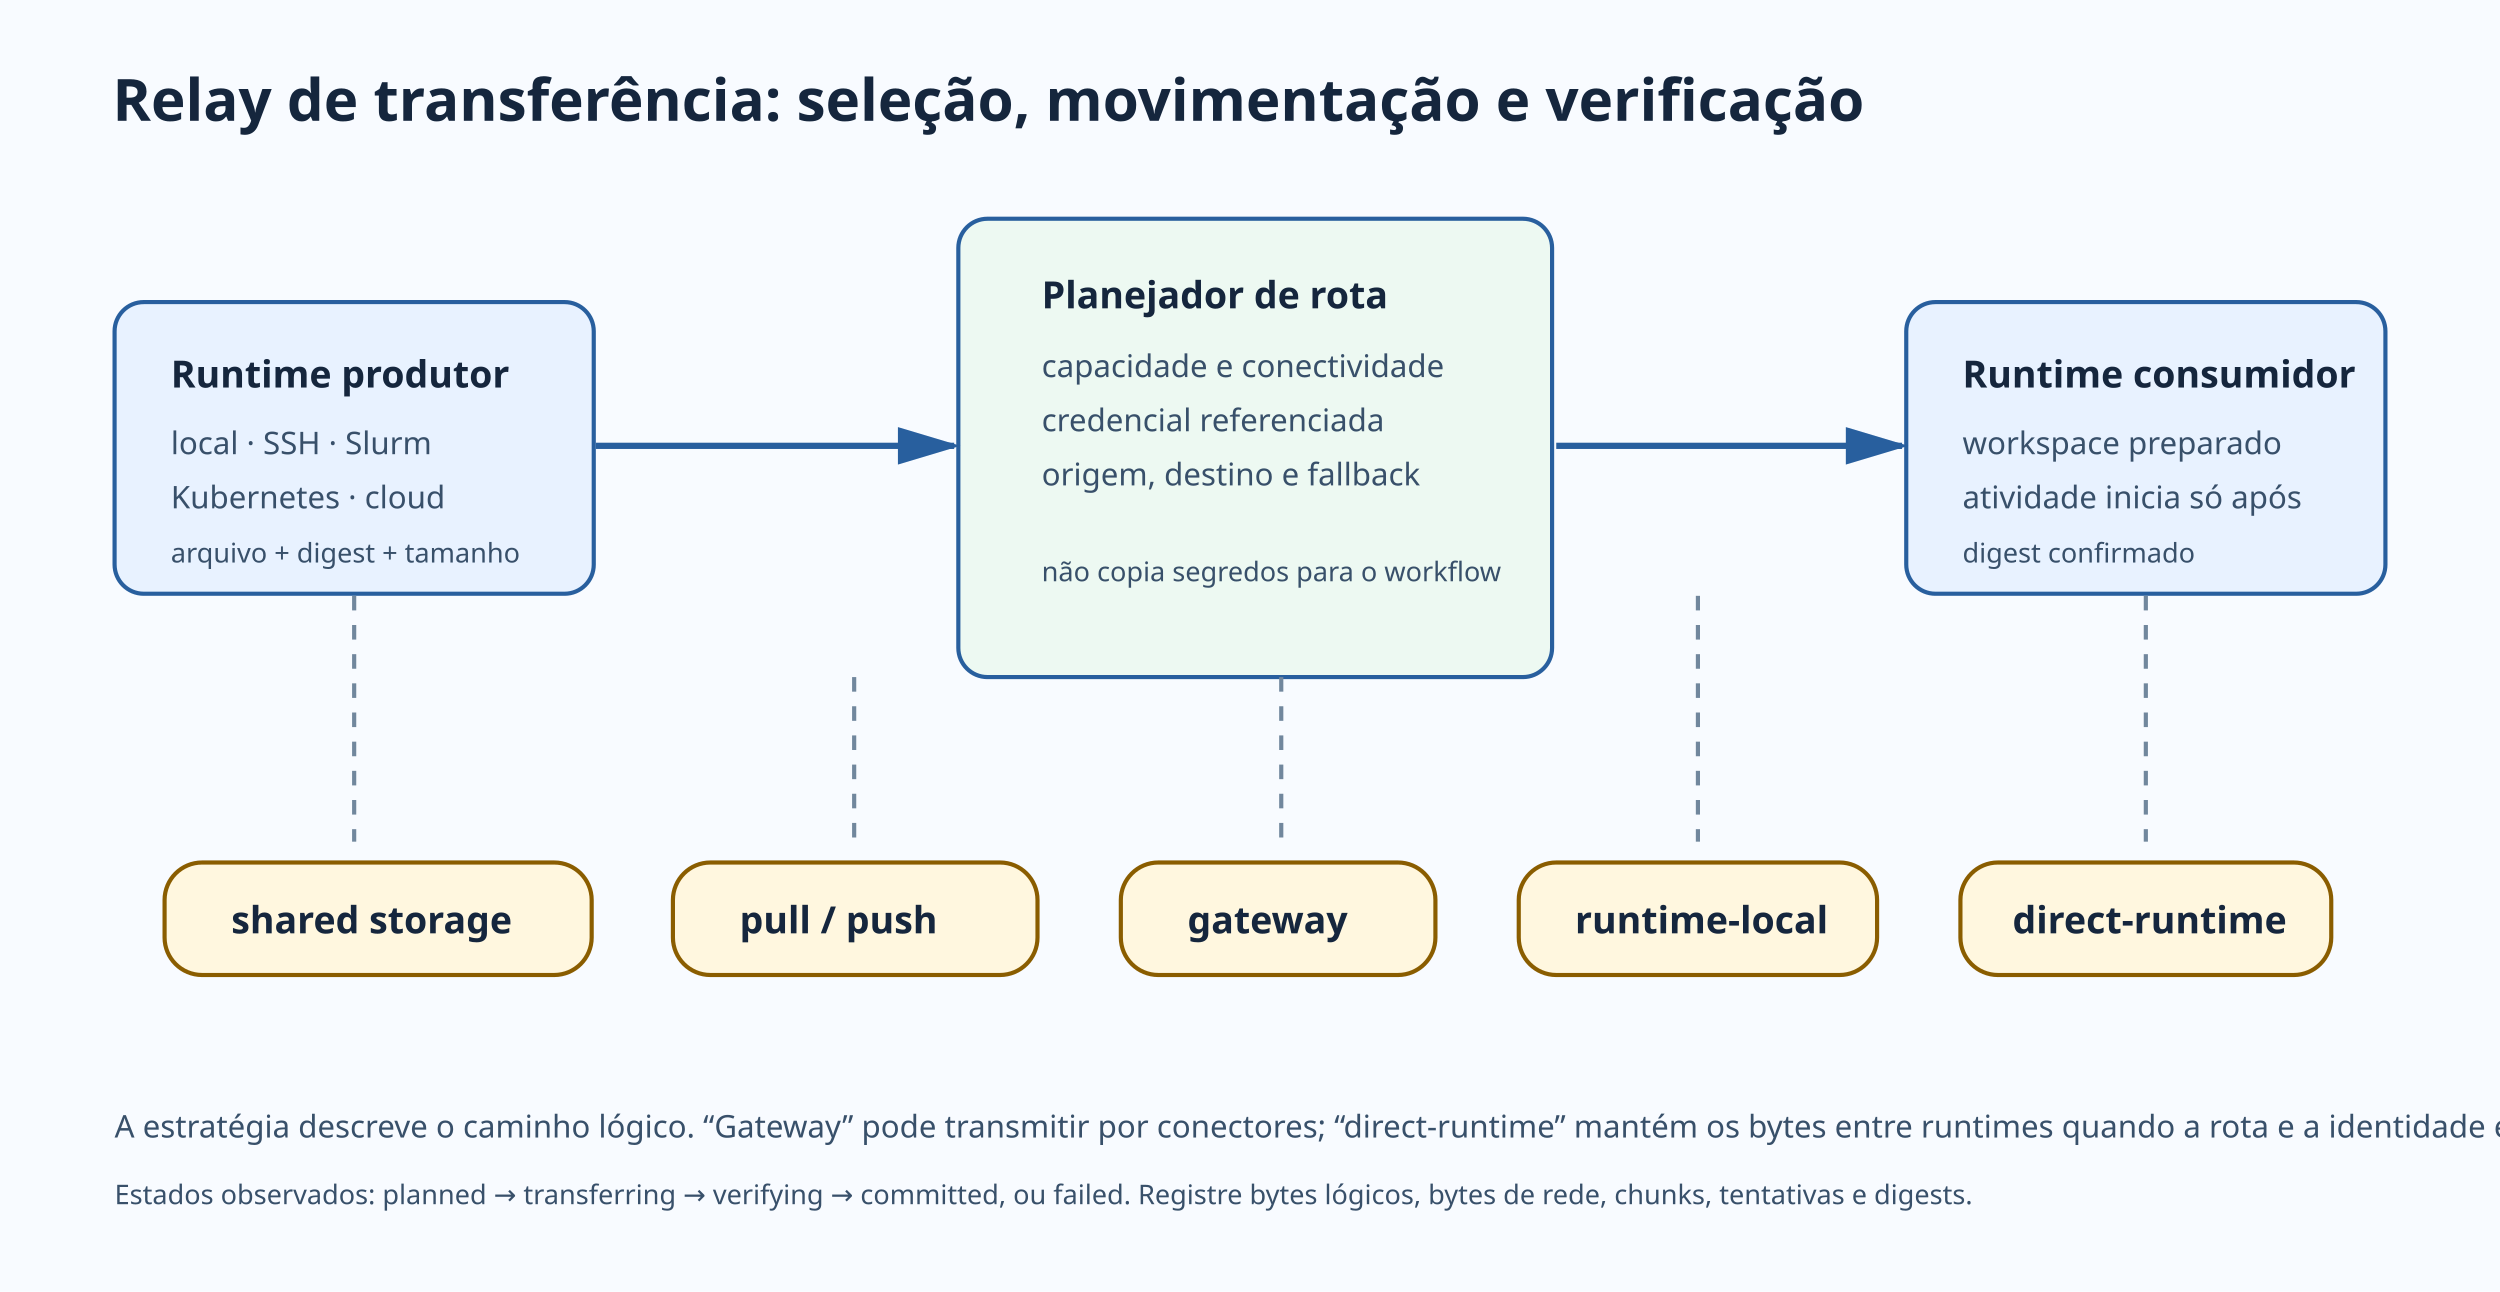
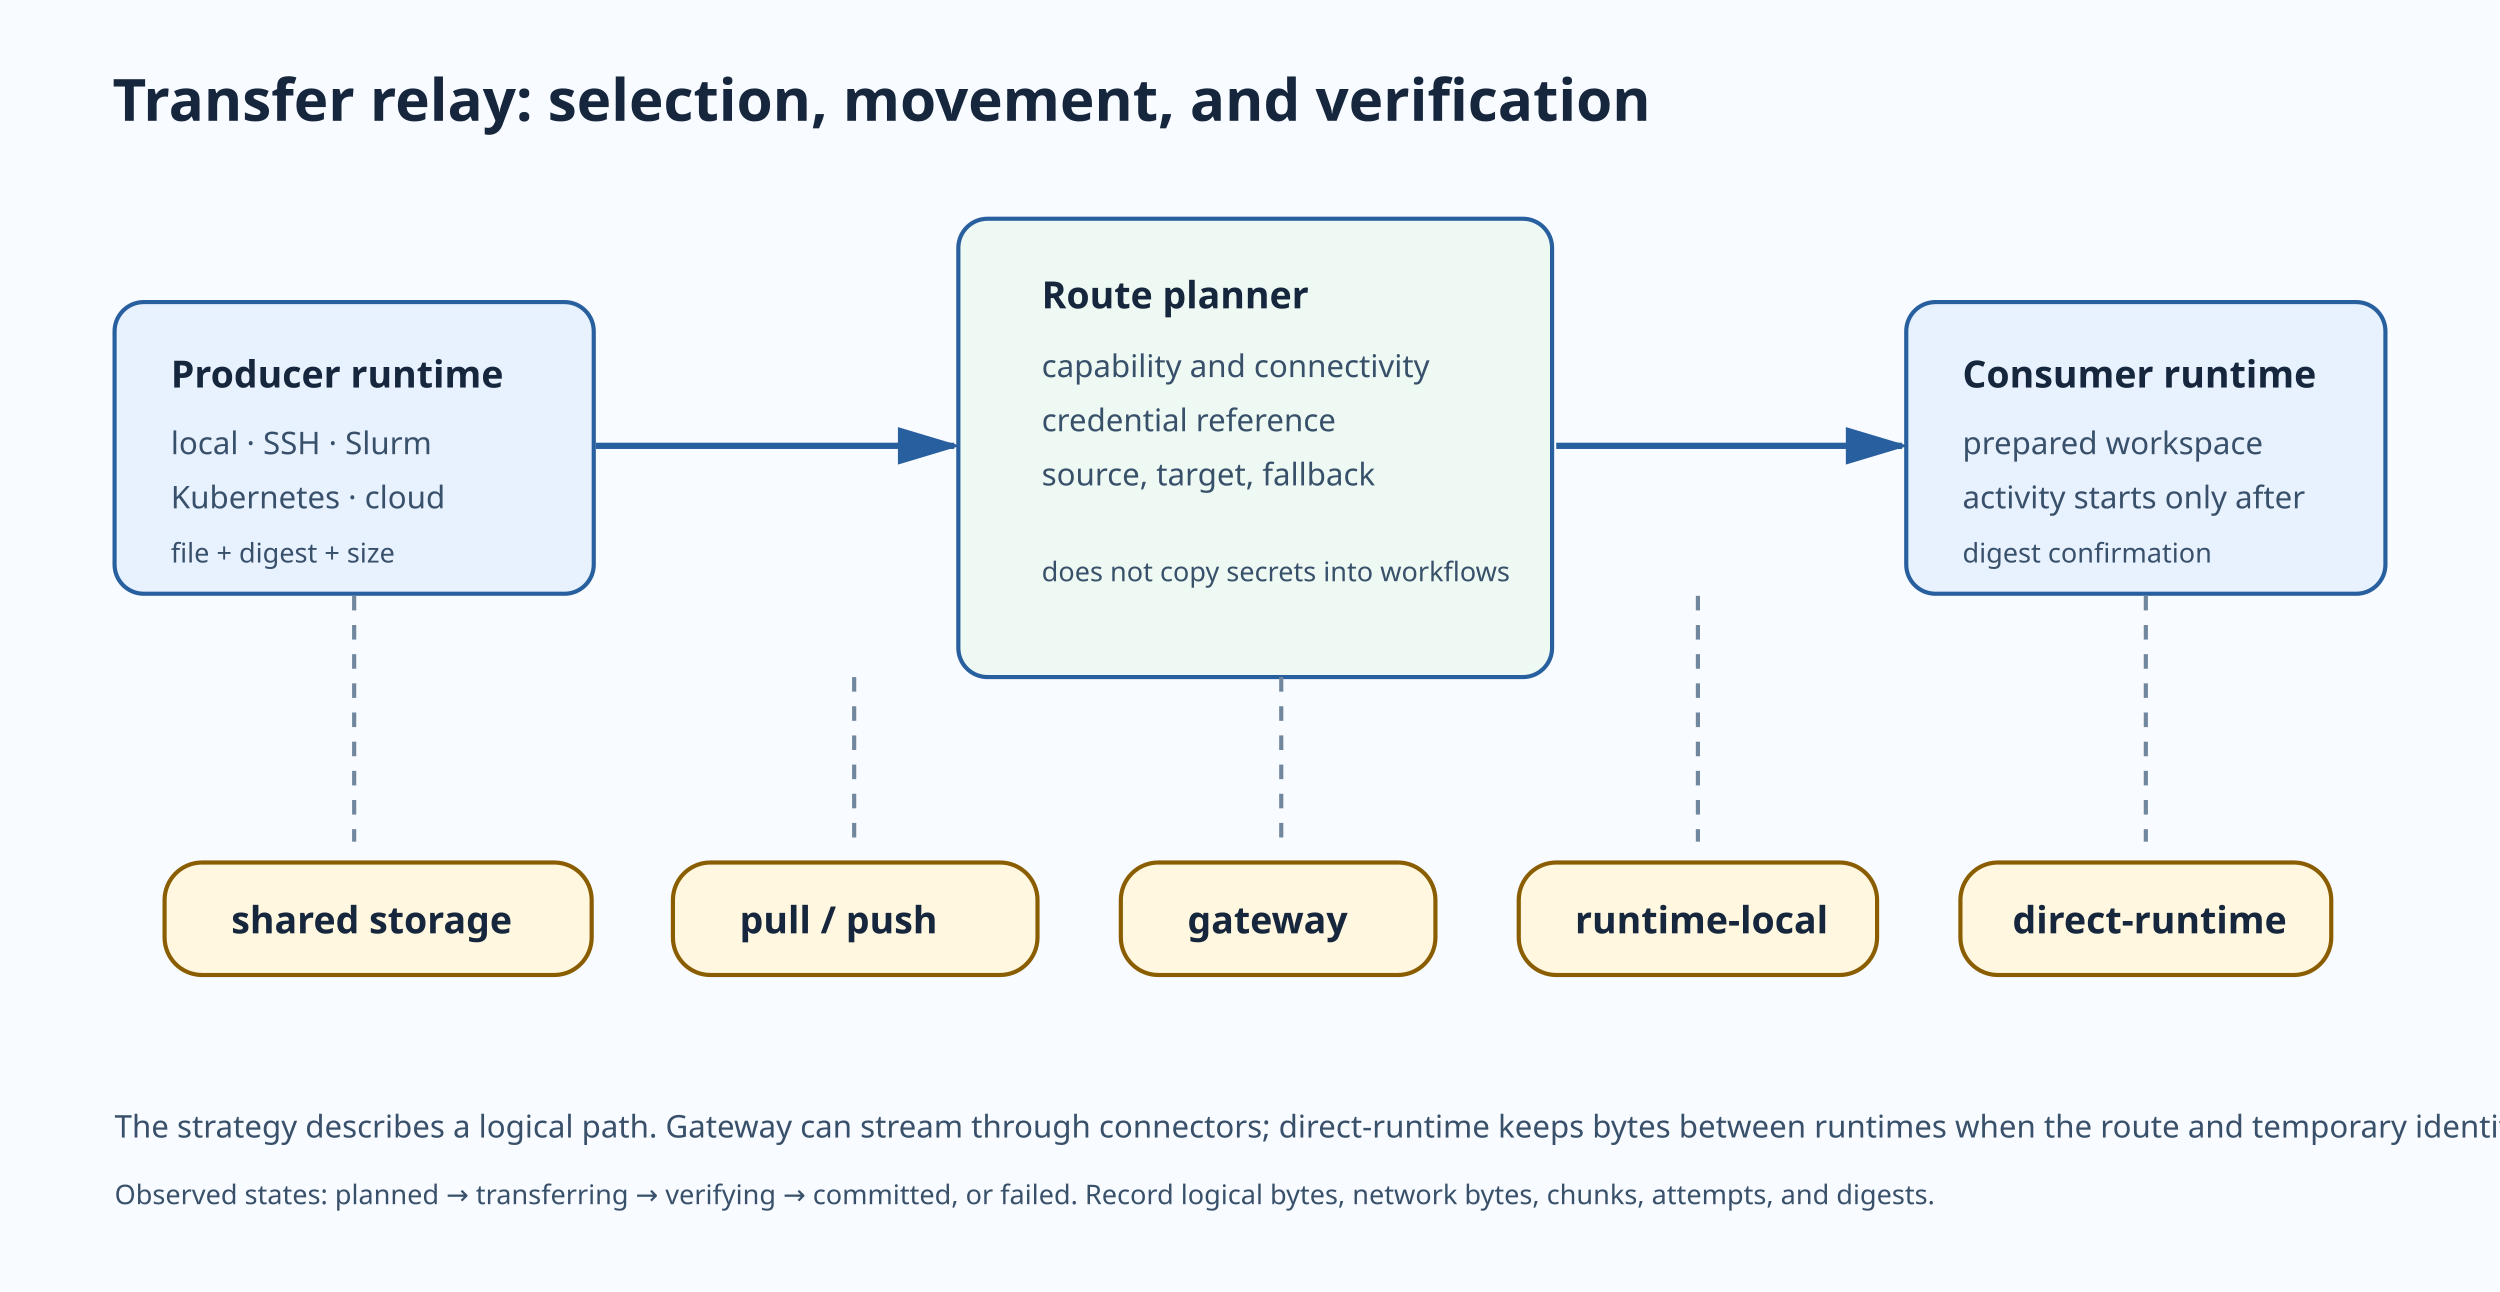
<svg xmlns="http://www.w3.org/2000/svg" width="1200" height="620" viewBox="0 0 1200 620" role="img" aria-labelledby="title desc">
-   <style>
-     .title{font:700 28px system-ui,sans-serif;fill:#15263d}.label{font:600 18px system-ui,sans-serif;fill:#15263d}.text{font:15px system-ui,sans-serif;fill:#38506a}.small{font:13px system-ui,sans-serif;fill:#38506a}.box{stroke:#285f9e;stroke-width:2;rx:14}.line{stroke:#285f9e;stroke-width:3;fill:none;marker-end:url(#arrow)}.dash{stroke:#71879d;stroke-width:2;stroke-dasharray:7 7;fill:none}.pill{stroke:#8a5d00;stroke-width:2;fill:#fff7df;rx:18}
-   </style>
+   <style>.title{font:700 28px system-ui,sans-serif;fill:#15263d}.label{font:600 18px system-ui,sans-serif;fill:#15263d}.text{font:15px system-ui,sans-serif;fill:#38506a}.small{font:13px system-ui,sans-serif;fill:#38506a}.box{stroke:#285f9e;stroke-width:2;rx:14}.line{stroke:#285f9e;stroke-width:3;fill:none;marker-end:url(#arrow)}.dash{stroke:#71879d;stroke-width:2;stroke-dasharray:7 7;fill:none}.pill{stroke:#8a5d00;stroke-width:2;fill:#fff7df;rx:18}</style>
  <defs>
    <marker id="arrow" markerWidth="10" markerHeight="10" refX="9" refY="3" orient="auto">
      <path d="M0,0 L10,3 L0,6Z" fill="#285f9e" />
    </marker>
  </defs>
  <rect width="1200" height="620" fill="#f8fbff" />
-   <text x="54" y="58" class="title">Relay de transferência: seleção, movimentação e verificação</text>
+   <text x="54" y="58" class="title">Transfer relay: selection, movement, and verification</text>
  <rect x="55" y="145" width="230" height="140" class="box" fill="#e8f2ff" />
-   <text x="82" y="186" class="label">Runtime produtor</text>
+   <text x="82" y="186" class="label">Producer runtime</text>
  <text x="82" y="218" class="text">local · SSH · Slurm</text>
  <text x="82" y="244" class="text">Kubernetes · cloud</text>
-   <text x="82" y="270" class="small">arquivo + digest + tamanho</text>
+   <text x="82" y="270" class="small">file + digest + size</text>
  <rect x="460" y="105" width="285" height="220" class="box" fill="#edf9f2" />
-   <text x="500" y="148" class="label">Planejador de rota</text>
-   <text x="500" y="181" class="text">capacidade e conectividade</text>
-   <text x="500" y="207" class="text">credencial referenciada</text>
-   <text x="500" y="233" class="text">origem, destino e fallback</text>
-   <text x="500" y="279" class="small">não copia segredos para o workflow</text>
+   <text x="500" y="148" class="label">Route planner</text>
+   <text x="500" y="181" class="text">capability and connectivity</text>
+   <text x="500" y="207" class="text">credential reference</text>
+   <text x="500" y="233" class="text">source, target, fallback</text>
+   <text x="500" y="279" class="small">does not copy secrets into workflows</text>
  <rect x="915" y="145" width="230" height="140" class="box" fill="#e8f2ff" />
-   <text x="942" y="186" class="label">Runtime consumidor</text>
-   <text x="942" y="218" class="text">workspace preparado</text>
-   <text x="942" y="244" class="text">atividade inicia só após</text>
-   <text x="942" y="270" class="small">digest confirmado</text>
+   <text x="942" y="186" class="label">Consumer runtime</text>
+   <text x="942" y="218" class="text">prepared workspace</text>
+   <text x="942" y="244" class="text">activity starts only after</text>
+   <text x="942" y="270" class="small">digest confirmation</text>
  <path d="M286 214 H458" class="line" />
  <path d="M747 214 H913" class="line" />
  <rect x="79" y="414" width="205" height="54" class="pill" />
  <text x="111" y="448" class="label">shared storage</text>
  <rect x="323" y="414" width="175" height="54" class="pill" />
  <text x="355" y="448" class="label">pull / push</text>
  <rect x="538" y="414" width="151" height="54" class="pill" />
  <text x="570" y="448" class="label">gateway</text>
  <rect x="729" y="414" width="172" height="54" class="pill" />
  <text x="756" y="448" class="label">runtime-local</text>
  <rect x="941" y="414" width="178" height="54" class="pill" />
  <text x="966" y="448" class="label">direct-runtime</text>
  <path d="M170 286 V404 M410 325 V404 M615 325 V404 M815 286 V404 M1030 286 V404" class="dash" />
-   <text x="55" y="546" class="text">A estratégia descreve o caminho lógico. “Gateway” pode transmitir por conectores; “direct-runtime” mantém os bytes entre runtimes quando a rota e a identidade efêmera são verificadas.</text>
-   <text x="55" y="578" class="small">Estados observados: planned → transferring → verifying → committed, ou failed. Registre bytes lógicos, bytes de rede, chunks, tentativas e digests.</text>
+   <text x="55" y="546" class="text">The strategy describes a logical path. Gateway can stream through connectors; direct-runtime keeps bytes between runtimes when the route and temporary identity are verified.</text>
+   <text x="55" y="578" class="small">Observed states: planned → transferring → verifying → committed, or failed. Record logical bytes, network bytes, chunks, attempts, and digests.</text>
</svg>
